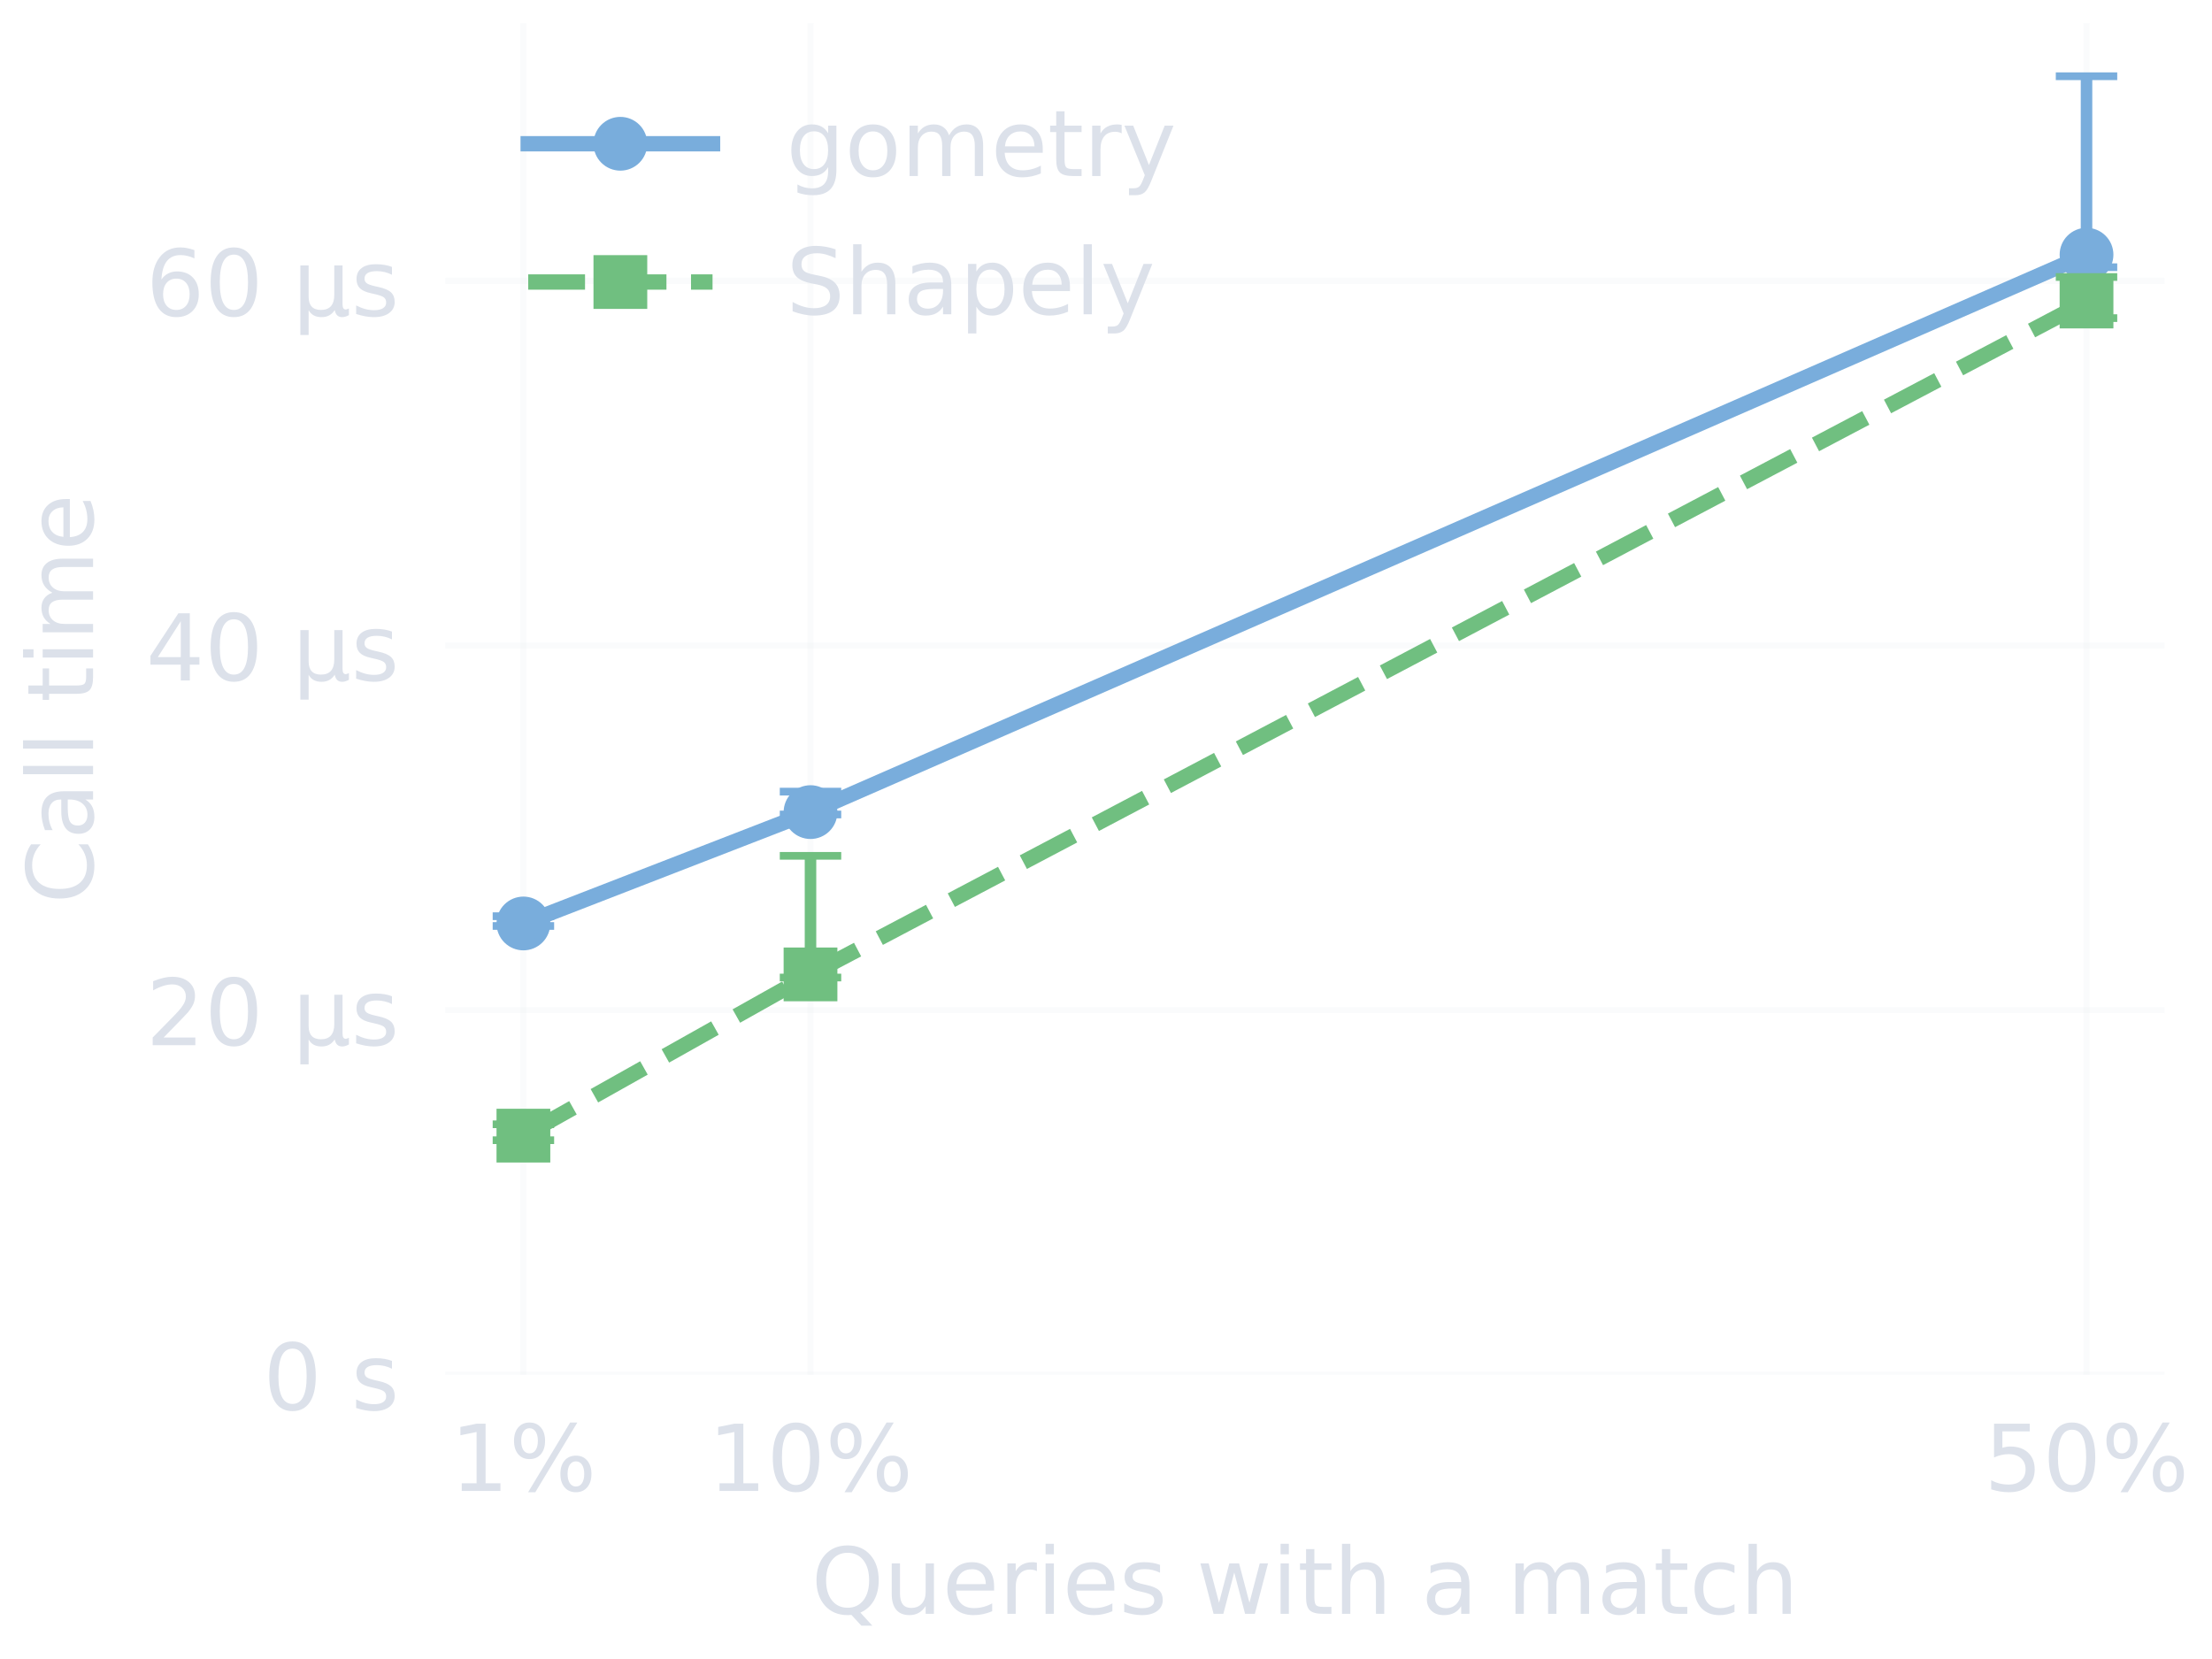
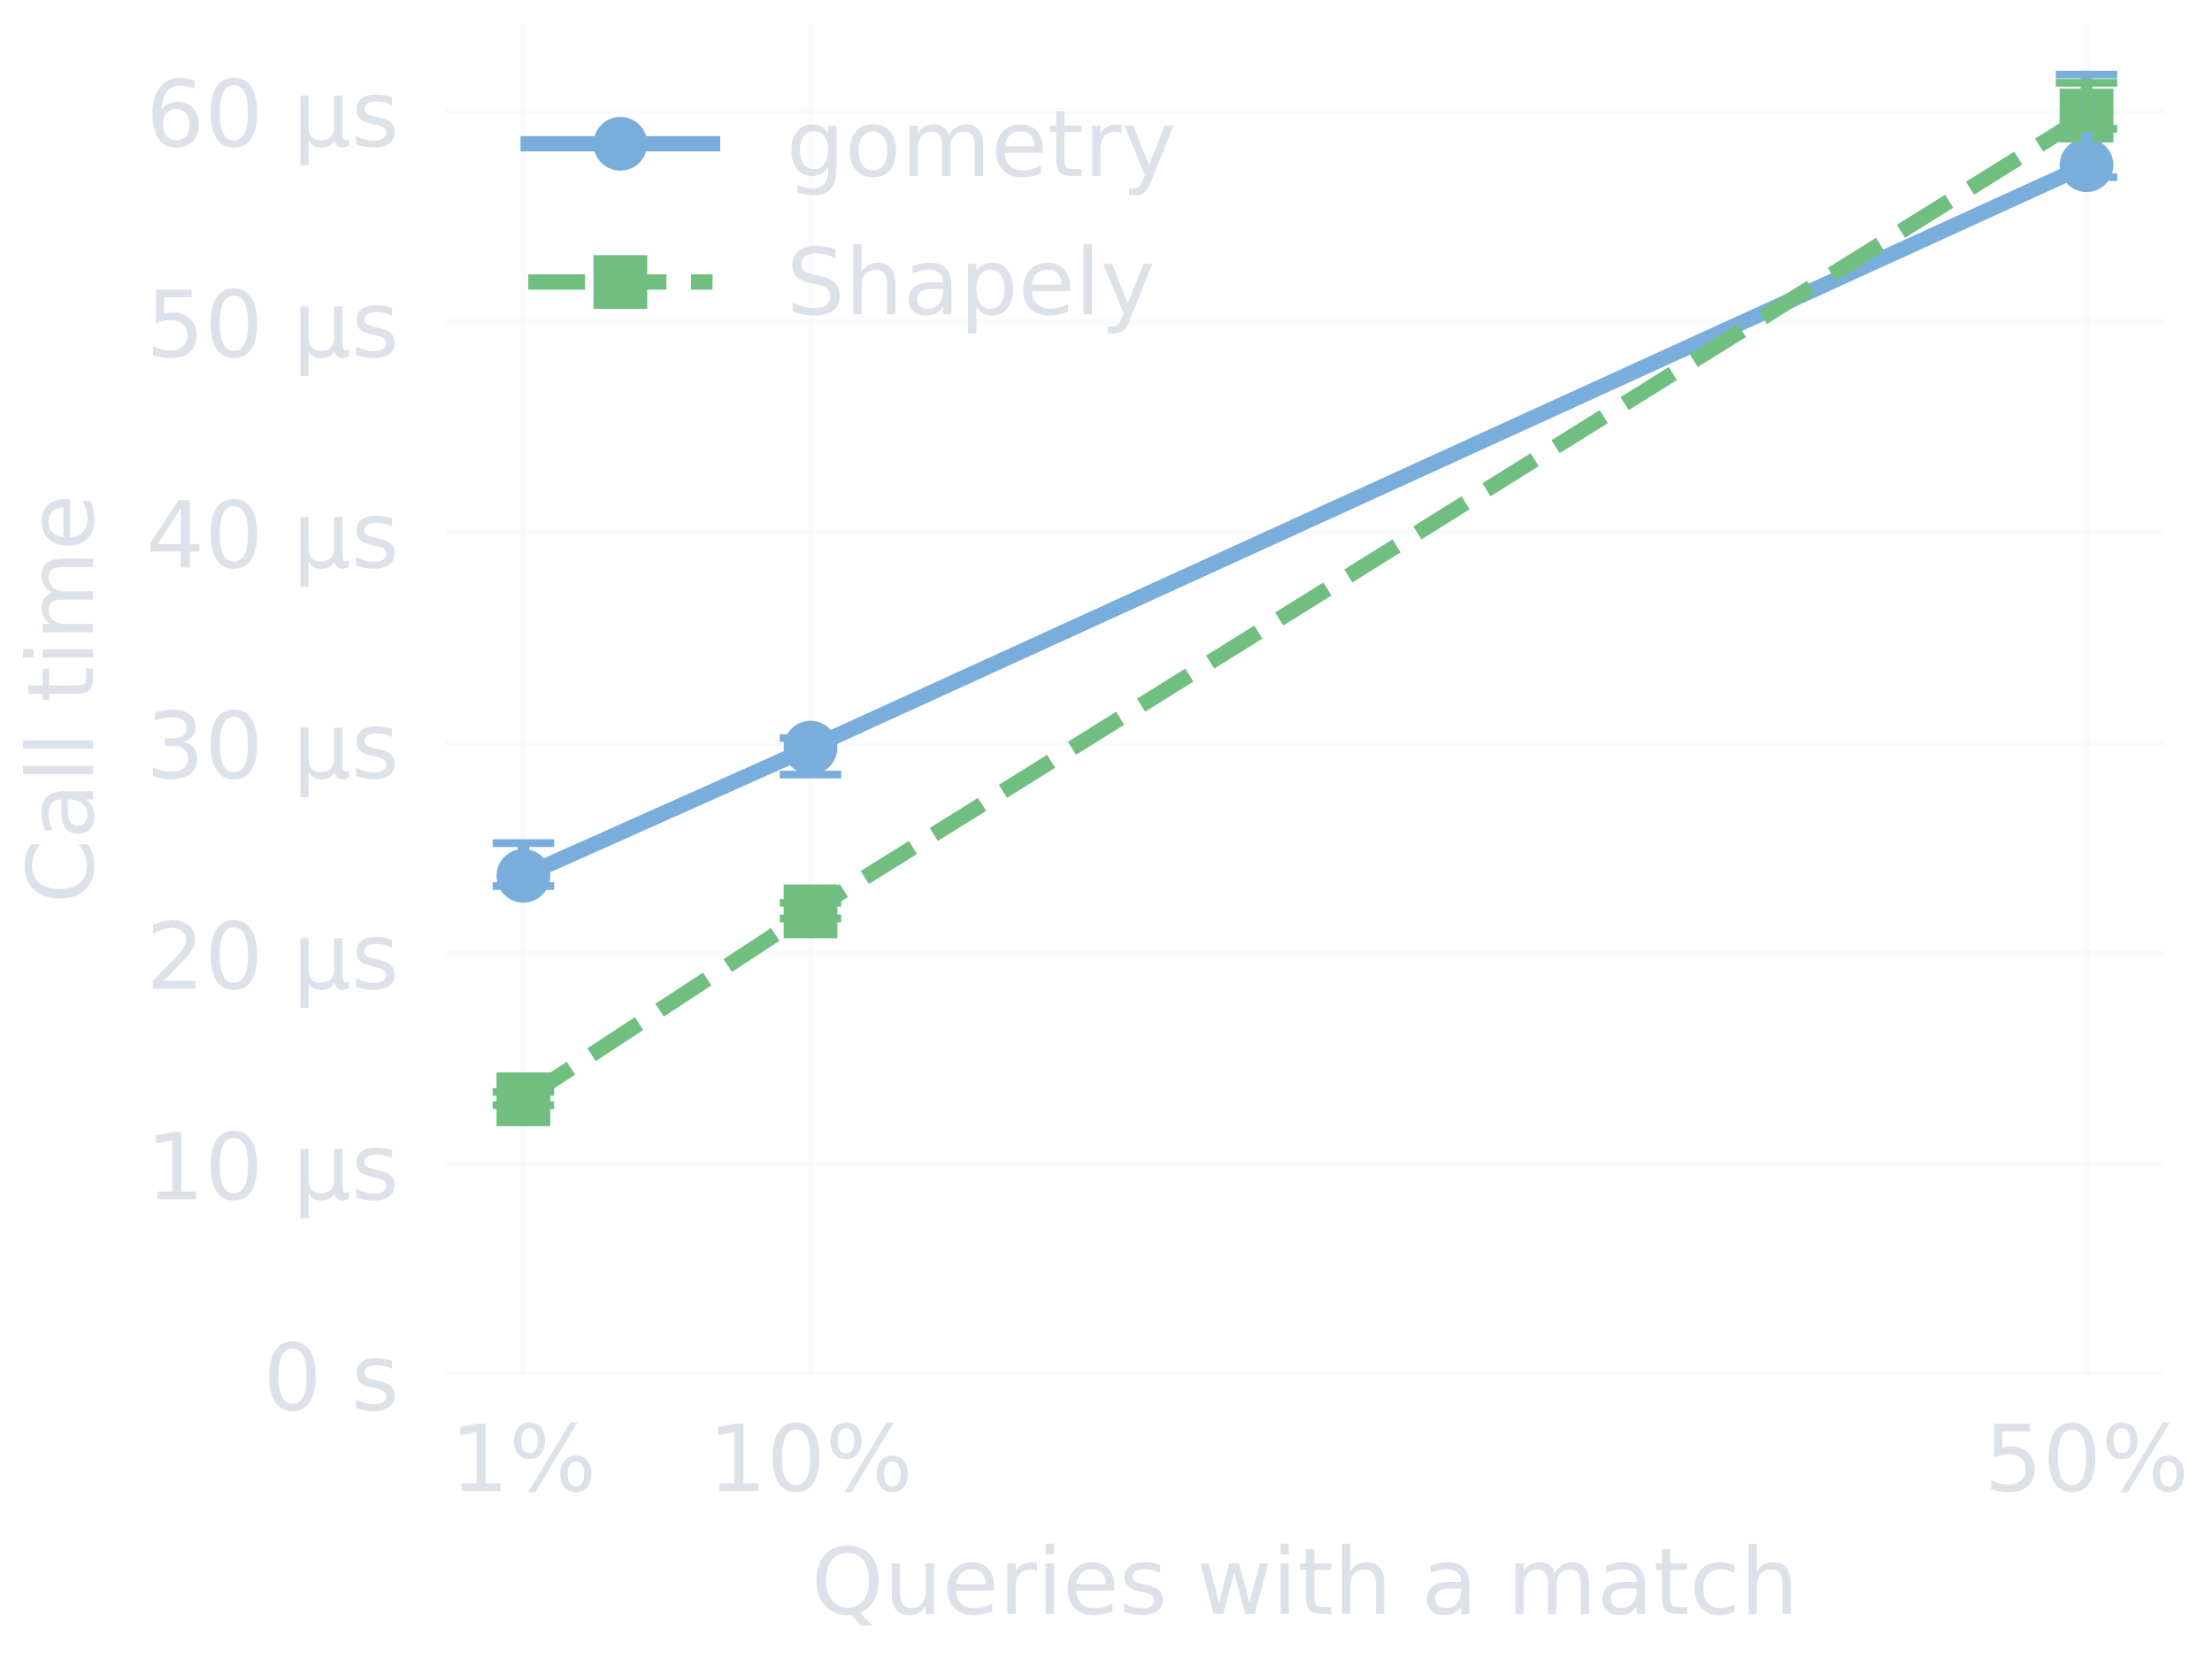
<svg xmlns="http://www.w3.org/2000/svg" xmlns:xlink="http://www.w3.org/1999/xlink" width="288pt" height="216pt" viewBox="0 0 288 216" version="1.1">
  <defs>
    <style type="text/css">*{stroke-linejoin: round; stroke-linecap: butt}</style>
  </defs>
  <g id="figure_1">
    <g id="patch_1">
      <path d="M 0 216 L 288 216 L 288 0 L 0 0 L 0 216 z " style="fill: none" />
    </g>
    <g id="axes_1">
      <g id="patch_2">
        <path d="M 57.971 178.999 L 281.838 178.999 L 281.838 3 L 57.971 3 L 57.971 178.999 z " style="fill: none" />
      </g>
      <g id="matplotlib.axis_1">
        <g id="xtick_1">
          <g id="line2d_1">
            <path d="M 68.147 178.999 L 68.147 3 " clip-path="url(#p723a59aa31)" style="fill: none; stroke: #dce1ea; stroke-opacity: 0.16; stroke-width: 0.8; stroke-linecap: square" />
          </g>
          <g id="line2d_2" />
          <g id="text_1">
            <g style="fill: #dce1ea" transform="translate(58.62852 194.116) scale(0.12 -0.12)">
              <defs>
                <path id="DejaVuSans-14" d="M 794 531 L 1825 531 L 1825 4091 L 703 3866 L 703 4441 L 1819 4666 L 2450 4666 L 2450 531 L 3481 531 L 3481 0 L 794 0 L 794 531 z " transform="scale(0.015625)" />
                <path id="DejaVuSans-8" d="M 4653 2053 Q 4381 2053 4226 1822 Q 4072 1591 4072 1178 Q 4072 772 4226 539 Q 4381 306 4653 306 Q 4919 306 5073 539 Q 5228 772 5228 1178 Q 5228 1588 5073 1820 Q 4919 2053 4653 2053 z M 4653 2450 Q 5147 2450 5437 2106 Q 5728 1763 5728 1178 Q 5728 594 5436 251 Q 5144 -91 4653 -91 Q 4153 -91 3862 251 Q 3572 594 3572 1178 Q 3572 1766 3864 2108 Q 4156 2450 4653 2450 z M 1428 4353 Q 1159 4353 1004 4120 Q 850 3888 850 3481 Q 850 3069 1003 2837 Q 1156 2606 1428 2606 Q 1700 2606 1854 2837 Q 2009 3069 2009 3481 Q 2009 3884 1853 4118 Q 1697 4353 1428 4353 z M 4250 4750 L 4750 4750 L 1831 -91 L 1331 -91 L 4250 4750 z M 1428 4750 Q 1922 4750 2215 4408 Q 2509 4066 2509 3481 Q 2509 2891 2217 2550 Q 1925 2209 1428 2209 Q 931 2209 642 2551 Q 353 2894 353 3481 Q 353 4063 643 4406 Q 934 4750 1428 4750 z " transform="scale(0.015625)" />
              </defs>
              <use xlink:href="#DejaVuSans-14" />
              <use xlink:href="#DejaVuSans-8" transform="translate(63.625 0)" />
            </g>
          </g>
        </g>
        <g id="xtick_2">
          <g id="line2d_3">
            <path d="M 105.527 178.999 L 105.527 3 " clip-path="url(#p723a59aa31)" style="fill: none; stroke: #dce1ea; stroke-opacity: 0.16; stroke-width: 0.8; stroke-linecap: square" />
          </g>
          <g id="line2d_4" />
          <g id="text_2">
            <g style="fill: #dce1ea" transform="translate(92.19142 194.116) scale(0.12 -0.12)">
              <defs>
                <path id="DejaVuSans-13" d="M 2034 4250 Q 1547 4250 1301 3770 Q 1056 3291 1056 2328 Q 1056 1369 1301 889 Q 1547 409 2034 409 Q 2525 409 2770 889 Q 3016 1369 3016 2328 Q 3016 3291 2770 3770 Q 2525 4250 2034 4250 z M 2034 4750 Q 2819 4750 3233 4129 Q 3647 3509 3647 2328 Q 3647 1150 3233 529 Q 2819 -91 2034 -91 Q 1250 -91 836 529 Q 422 1150 422 2328 Q 422 3509 836 4129 Q 1250 4750 2034 4750 z " transform="scale(0.015625)" />
              </defs>
              <use xlink:href="#DejaVuSans-14" />
              <use xlink:href="#DejaVuSans-13" transform="translate(63.625 0)" />
              <use xlink:href="#DejaVuSans-8" transform="translate(127.25 0)" />
            </g>
          </g>
        </g>
        <g id="xtick_3">
          <g id="line2d_5">
            <path d="M 271.663 178.999 L 271.663 3 " clip-path="url(#p723a59aa31)" style="fill: none; stroke: #dce1ea; stroke-opacity: 0.16; stroke-width: 0.8; stroke-linecap: square" />
          </g>
          <g id="line2d_6" />
          <g id="text_3">
            <g style="fill: #dce1ea" transform="translate(258.3266 194.116) scale(0.12 -0.12)">
              <defs>
                <path id="DejaVuSans-18" d="M 691 4666 L 3169 4666 L 3169 4134 L 1269 4134 L 1269 2991 Q 1406 3038 1543 3061 Q 1681 3084 1819 3084 Q 2600 3084 3056 2656 Q 3513 2228 3513 1497 Q 3513 744 3044 326 Q 2575 -91 1722 -91 Q 1428 -91 1123 -41 Q 819 9 494 109 L 494 744 Q 775 591 1075 516 Q 1375 441 1709 441 Q 2250 441 2565 725 Q 2881 1009 2881 1497 Q 2881 1984 2565 2268 Q 2250 2553 1709 2553 Q 1456 2553 1204 2497 Q 953 2441 691 2322 L 691 4666 z " transform="scale(0.015625)" />
              </defs>
              <use xlink:href="#DejaVuSans-18" />
              <use xlink:href="#DejaVuSans-13" transform="translate(63.625 0)" />
              <use xlink:href="#DejaVuSans-8" transform="translate(127.25 0)" />
            </g>
          </g>
        </g>
        <g id="text_4">
          <g style="fill: #dce1ea" transform="translate(105.6354 210.1169) scale(0.12 -0.12)">
            <defs>
              <path id="DejaVuSans-34" d="M 2522 4238 Q 1834 4238 1429 3725 Q 1025 3213 1025 2328 Q 1025 1447 1429 934 Q 1834 422 2522 422 Q 3209 422 3611 934 Q 4013 1447 4013 2328 Q 4013 3213 3611 3725 Q 3209 4238 2522 4238 z M 3406 84 L 4238 -825 L 3475 -825 L 2784 -78 Q 2681 -84 2626 -87 Q 2572 -91 2522 -91 Q 1538 -91 948 567 Q 359 1225 359 2328 Q 359 3434 948 4092 Q 1538 4750 2522 4750 Q 3503 4750 4090 4092 Q 4678 3434 4678 2328 Q 4678 1516 4351 937 Q 4025 359 3406 84 z " transform="scale(0.015625)" />
              <path id="DejaVuSans-58" d="M 544 1381 L 544 3500 L 1119 3500 L 1119 1403 Q 1119 906 1312 657 Q 1506 409 1894 409 Q 2359 409 2629 706 Q 2900 1003 2900 1516 L 2900 3500 L 3475 3500 L 3475 0 L 2900 0 L 2900 538 Q 2691 219 2414 64 Q 2138 -91 1772 -91 Q 1169 -91 856 284 Q 544 659 544 1381 z M 1991 3584 L 1991 3584 z " transform="scale(0.015625)" />
              <path id="DejaVuSans-48" d="M 3597 1894 L 3597 1613 L 953 1613 Q 991 1019 1311 708 Q 1631 397 2203 397 Q 2534 397 2845 478 Q 3156 559 3463 722 L 3463 178 Q 3153 47 2828 -22 Q 2503 -91 2169 -91 Q 1331 -91 842 396 Q 353 884 353 1716 Q 353 2575 817 3079 Q 1281 3584 2069 3584 Q 2775 3584 3186 3129 Q 3597 2675 3597 1894 z M 3022 2063 Q 3016 2534 2758 2815 Q 2500 3097 2075 3097 Q 1594 3097 1305 2825 Q 1016 2553 972 2059 L 3022 2063 z " transform="scale(0.015625)" />
              <path id="DejaVuSans-55" d="M 2631 2963 Q 2534 3019 2420 3045 Q 2306 3072 2169 3072 Q 1681 3072 1420 2755 Q 1159 2438 1159 1844 L 1159 0 L 581 0 L 581 3500 L 1159 3500 L 1159 2956 Q 1341 3275 1631 3429 Q 1922 3584 2338 3584 Q 2397 3584 2469 3576 Q 2541 3569 2628 3553 L 2631 2963 z " transform="scale(0.015625)" />
              <path id="DejaVuSans-4c" d="M 603 3500 L 1178 3500 L 1178 0 L 603 0 L 603 3500 z M 603 4863 L 1178 4863 L 1178 4134 L 603 4134 L 603 4863 z " transform="scale(0.015625)" />
              <path id="DejaVuSans-56" d="M 2834 3397 L 2834 2853 Q 2591 2978 2328 3040 Q 2066 3103 1784 3103 Q 1356 3103 1142 2972 Q 928 2841 928 2578 Q 928 2378 1081 2264 Q 1234 2150 1697 2047 L 1894 2003 Q 2506 1872 2764 1633 Q 3022 1394 3022 966 Q 3022 478 2636 193 Q 2250 -91 1575 -91 Q 1294 -91 989 -36 Q 684 19 347 128 L 347 722 Q 666 556 975 473 Q 1284 391 1588 391 Q 1994 391 2212 530 Q 2431 669 2431 922 Q 2431 1156 2273 1281 Q 2116 1406 1581 1522 L 1381 1569 Q 847 1681 609 1914 Q 372 2147 372 2553 Q 372 3047 722 3315 Q 1072 3584 1716 3584 Q 2034 3584 2315 3537 Q 2597 3491 2834 3397 z " transform="scale(0.015625)" />
              <path id="DejaVuSans-3" transform="scale(0.015625)" />
              <path id="DejaVuSans-5a" d="M 269 3500 L 844 3500 L 1563 769 L 2278 3500 L 2956 3500 L 3675 769 L 4391 3500 L 4966 3500 L 4050 0 L 3372 0 L 2619 2869 L 1863 0 L 1184 0 L 269 3500 z " transform="scale(0.015625)" />
              <path id="DejaVuSans-57" d="M 1172 4494 L 1172 3500 L 2356 3500 L 2356 3053 L 1172 3053 L 1172 1153 Q 1172 725 1289 603 Q 1406 481 1766 481 L 2356 481 L 2356 0 L 1766 0 Q 1100 0 847 248 Q 594 497 594 1153 L 594 3053 L 172 3053 L 172 3500 L 594 3500 L 594 4494 L 1172 4494 z " transform="scale(0.015625)" />
              <path id="DejaVuSans-4b" d="M 3513 2113 L 3513 0 L 2938 0 L 2938 2094 Q 2938 2591 2744 2837 Q 2550 3084 2163 3084 Q 1697 3084 1428 2787 Q 1159 2491 1159 1978 L 1159 0 L 581 0 L 581 4863 L 1159 4863 L 1159 2956 Q 1366 3272 1645 3428 Q 1925 3584 2291 3584 Q 2894 3584 3203 3211 Q 3513 2838 3513 2113 z " transform="scale(0.015625)" />
              <path id="DejaVuSans-44" d="M 2194 1759 Q 1497 1759 1228 1600 Q 959 1441 959 1056 Q 959 750 1161 570 Q 1363 391 1709 391 Q 2188 391 2477 730 Q 2766 1069 2766 1631 L 2766 1759 L 2194 1759 z M 3341 1997 L 3341 0 L 2766 0 L 2766 531 Q 2569 213 2275 61 Q 1981 -91 1556 -91 Q 1019 -91 701 211 Q 384 513 384 1019 Q 384 1609 779 1909 Q 1175 2209 1959 2209 L 2766 2209 L 2766 2266 Q 2766 2663 2505 2880 Q 2244 3097 1772 3097 Q 1472 3097 1187 3025 Q 903 2953 641 2809 L 641 3341 Q 956 3463 1253 3523 Q 1550 3584 1831 3584 Q 2591 3584 2966 3190 Q 3341 2797 3341 1997 z " transform="scale(0.015625)" />
              <path id="DejaVuSans-50" d="M 3328 2828 Q 3544 3216 3844 3400 Q 4144 3584 4550 3584 Q 5097 3584 5394 3201 Q 5691 2819 5691 2113 L 5691 0 L 5113 0 L 5113 2094 Q 5113 2597 4934 2840 Q 4756 3084 4391 3084 Q 3944 3084 3684 2787 Q 3425 2491 3425 1978 L 3425 0 L 2847 0 L 2847 2094 Q 2847 2600 2669 2842 Q 2491 3084 2119 3084 Q 1678 3084 1418 2786 Q 1159 2488 1159 1978 L 1159 0 L 581 0 L 581 3500 L 1159 3500 L 1159 2956 Q 1356 3278 1631 3431 Q 1906 3584 2284 3584 Q 2666 3584 2933 3390 Q 3200 3197 3328 2828 z " transform="scale(0.015625)" />
              <path id="DejaVuSans-46" d="M 3122 3366 L 3122 2828 Q 2878 2963 2633 3030 Q 2388 3097 2138 3097 Q 1578 3097 1268 2742 Q 959 2388 959 1747 Q 959 1106 1268 751 Q 1578 397 2138 397 Q 2388 397 2633 464 Q 2878 531 3122 666 L 3122 134 Q 2881 22 2623 -34 Q 2366 -91 2075 -91 Q 1284 -91 818 406 Q 353 903 353 1747 Q 353 2603 823 3093 Q 1294 3584 2113 3584 Q 2378 3584 2631 3529 Q 2884 3475 3122 3366 z " transform="scale(0.015625)" />
            </defs>
            <use xlink:href="#DejaVuSans-34" />
            <use xlink:href="#DejaVuSans-58" transform="translate(78.71875 0)" />
            <use xlink:href="#DejaVuSans-48" transform="translate(142.0938 0)" />
            <use xlink:href="#DejaVuSans-55" transform="translate(203.625 0)" />
            <use xlink:href="#DejaVuSans-4c" transform="translate(244.7344 0)" />
            <use xlink:href="#DejaVuSans-48" transform="translate(272.5156 0)" />
            <use xlink:href="#DejaVuSans-56" transform="translate(334.0469 0)" />
            <use xlink:href="#DejaVuSans-3" transform="translate(386.1406 0)" />
            <use xlink:href="#DejaVuSans-5a" transform="translate(417.9219 0)" />
            <use xlink:href="#DejaVuSans-4c" transform="translate(499.7031 0)" />
            <use xlink:href="#DejaVuSans-57" transform="translate(527.4844 0)" />
            <use xlink:href="#DejaVuSans-4b" transform="translate(566.6875 0)" />
            <use xlink:href="#DejaVuSans-3" transform="translate(630.0625 0)" />
            <use xlink:href="#DejaVuSans-44" transform="translate(661.8438 0)" />
            <use xlink:href="#DejaVuSans-3" transform="translate(723.125 0)" />
            <use xlink:href="#DejaVuSans-50" transform="translate(754.9062 0)" />
            <use xlink:href="#DejaVuSans-44" transform="translate(852.3125 0)" />
            <use xlink:href="#DejaVuSans-57" transform="translate(913.5938 0)" />
            <use xlink:href="#DejaVuSans-46" transform="translate(952.7969 0)" />
            <use xlink:href="#DejaVuSans-4b" transform="translate(1007.781 0)" />
          </g>
        </g>
      </g>
      <g id="matplotlib.axis_2">
        <g id="ytick_1">
          <g id="line2d_7">
            <path d="M 57.971 178.999 L 281.838 178.999 " clip-path="url(#p723a59aa31)" style="fill: none; stroke: #dce1ea; stroke-opacity: 0.16; stroke-width: 0.8; stroke-linecap: square" />
          </g>
          <g id="line2d_8" />
          <g id="text_5">
            <g style="fill: #dce1ea" transform="translate(34.27118 183.5574) scale(0.12 -0.12)">
              <use xlink:href="#DejaVuSans-13" />
              <use xlink:href="#DejaVuSans-3" transform="translate(63.625 0)" />
              <use xlink:href="#DejaVuSans-56" transform="translate(95.40625 0)" />
            </g>
          </g>
        </g>
        <g id="ytick_2">
          <g id="line2d_9">
-             <path d="M 57.971 131.52 L 281.838 131.52 " clip-path="url(#p723a59aa31)" style="fill: none; stroke: #dce1ea; stroke-opacity: 0.16; stroke-width: 0.8; stroke-linecap: square" />
+             <path d="M 57.971 151.579 L 281.838 151.579 " clip-path="url(#p723a59aa31)" style="fill: none; stroke: #dce1ea; stroke-opacity: 0.16; stroke-width: 0.8; stroke-linecap: square" />
          </g>
          <g id="line2d_10" />
          <g id="text_6">
-             <g style="fill: #dce1ea" transform="translate(19.00118 136.0788) scale(0.12 -0.12)">
-               <defs>
-                 <path id="DejaVuSans-15" d="M 1228 531 L 3431 531 L 3431 0 L 469 0 L 469 531 Q 828 903 1448 1529 Q 2069 2156 2228 2338 Q 2531 2678 2651 2914 Q 2772 3150 2772 3378 Q 2772 3750 2511 3984 Q 2250 4219 1831 4219 Q 1534 4219 1204 4116 Q 875 4013 500 3803 L 500 4441 Q 881 4594 1212 4672 Q 1544 4750 1819 4750 Q 2544 4750 2975 4387 Q 3406 4025 3406 3419 Q 3406 3131 3298 2873 Q 3191 2616 2906 2266 Q 2828 2175 2409 1742 Q 1991 1309 1228 531 z " transform="scale(0.015625)" />
+             <g style="fill: #dce1ea" transform="translate(19.00118 156.1375) scale(0.12 -0.12)">
+               <defs>
                <path id="DejaVuSans-77" d="M 544 -1331 L 544 3500 L 1119 3500 L 1119 1325 Q 1119 872 1334 640 Q 1550 409 1972 409 Q 2434 409 2667 671 Q 2900 934 2900 1459 L 2900 3500 L 3475 3500 L 3475 806 Q 3475 619 3529 530 Q 3584 441 3700 441 Q 3728 441 3778 458 Q 3828 475 3916 513 L 3916 50 Q 3788 -22 3673 -56 Q 3559 -91 3450 -91 Q 3234 -91 3106 31 Q 2978 153 2931 403 Q 2775 156 2548 32 Q 2322 -91 2016 -91 Q 1697 -91 1473 31 Q 1250 153 1119 397 L 1119 -1331 L 544 -1331 z " transform="scale(0.015625)" />
              </defs>
-               <use xlink:href="#DejaVuSans-15" />
+               <use xlink:href="#DejaVuSans-14" />
              <use xlink:href="#DejaVuSans-13" transform="translate(63.625 0)" />
              <use xlink:href="#DejaVuSans-3" transform="translate(127.25 0)" />
              <use xlink:href="#DejaVuSans-77" transform="translate(159.0312 0)" />
              <use xlink:href="#DejaVuSans-56" transform="translate(222.6562 0)" />
            </g>
          </g>
        </g>
        <g id="ytick_3">
          <g id="line2d_11">
-             <path d="M 57.971 84.042 L 281.838 84.042 " clip-path="url(#p723a59aa31)" style="fill: none; stroke: #dce1ea; stroke-opacity: 0.16; stroke-width: 0.8; stroke-linecap: square" />
+             <path d="M 57.971 124.159 L 281.838 124.159 " clip-path="url(#p723a59aa31)" style="fill: none; stroke: #dce1ea; stroke-opacity: 0.16; stroke-width: 0.8; stroke-linecap: square" />
          </g>
          <g id="line2d_12" />
          <g id="text_7">
-             <g style="fill: #dce1ea" transform="translate(19.00118 88.60015) scale(0.12 -0.12)">
-               <defs>
-                 <path id="DejaVuSans-17" d="M 2419 4116 L 825 1625 L 2419 1625 L 2419 4116 z M 2253 4666 L 3047 4666 L 3047 1625 L 3713 1625 L 3713 1100 L 3047 1100 L 3047 0 L 2419 0 L 2419 1100 L 313 1100 L 313 1709 L 2253 4666 z " transform="scale(0.015625)" />
-               </defs>
-               <use xlink:href="#DejaVuSans-17" />
+             <g style="fill: #dce1ea" transform="translate(19.00118 128.7176) scale(0.12 -0.12)">
+               <defs>
+                 <path id="DejaVuSans-15" d="M 1228 531 L 3431 531 L 3431 0 L 469 0 L 469 531 Q 828 903 1448 1529 Q 2069 2156 2228 2338 Q 2531 2678 2651 2914 Q 2772 3150 2772 3378 Q 2772 3750 2511 3984 Q 2250 4219 1831 4219 Q 1534 4219 1204 4116 Q 875 4013 500 3803 L 500 4441 Q 881 4594 1212 4672 Q 1544 4750 1819 4750 Q 2544 4750 2975 4387 Q 3406 4025 3406 3419 Q 3406 3131 3298 2873 Q 3191 2616 2906 2266 Q 2828 2175 2409 1742 Q 1991 1309 1228 531 z " transform="scale(0.015625)" />
+               </defs>
+               <use xlink:href="#DejaVuSans-15" />
              <use xlink:href="#DejaVuSans-13" transform="translate(63.625 0)" />
              <use xlink:href="#DejaVuSans-3" transform="translate(127.25 0)" />
              <use xlink:href="#DejaVuSans-77" transform="translate(159.0312 0)" />
              <use xlink:href="#DejaVuSans-56" transform="translate(222.6562 0)" />
            </g>
          </g>
        </g>
        <g id="ytick_4">
          <g id="line2d_13">
-             <path d="M 57.971 36.563 L 281.838 36.563 " clip-path="url(#p723a59aa31)" style="fill: none; stroke: #dce1ea; stroke-opacity: 0.16; stroke-width: 0.8; stroke-linecap: square" />
+             <path d="M 57.971 96.739 L 281.838 96.739 " clip-path="url(#p723a59aa31)" style="fill: none; stroke: #dce1ea; stroke-opacity: 0.16; stroke-width: 0.8; stroke-linecap: square" />
          </g>
          <g id="line2d_14" />
          <g id="text_8">
-             <g style="fill: #dce1ea" transform="translate(19.00118 41.12151) scale(0.12 -0.12)">
+             <g style="fill: #dce1ea" transform="translate(19.00118 101.2976) scale(0.12 -0.12)">
+               <defs>
+                 <path id="DejaVuSans-16" d="M 2597 2516 Q 3050 2419 3304 2112 Q 3559 1806 3559 1356 Q 3559 666 3084 287 Q 2609 -91 1734 -91 Q 1441 -91 1130 -33 Q 819 25 488 141 L 488 750 Q 750 597 1062 519 Q 1375 441 1716 441 Q 2309 441 2620 675 Q 2931 909 2931 1356 Q 2931 1769 2642 2001 Q 2353 2234 1838 2234 L 1294 2234 L 1294 2753 L 1863 2753 Q 2328 2753 2575 2939 Q 2822 3125 2822 3475 Q 2822 3834 2567 4026 Q 2313 4219 1838 4219 Q 1578 4219 1281 4162 Q 984 4106 628 3988 L 628 4550 Q 988 4650 1302 4700 Q 1616 4750 1894 4750 Q 2613 4750 3031 4423 Q 3450 4097 3450 3541 Q 3450 3153 3228 2886 Q 3006 2619 2597 2516 z " transform="scale(0.015625)" />
+               </defs>
+               <use xlink:href="#DejaVuSans-16" />
+               <use xlink:href="#DejaVuSans-13" transform="translate(63.625 0)" />
+               <use xlink:href="#DejaVuSans-3" transform="translate(127.25 0)" />
+               <use xlink:href="#DejaVuSans-77" transform="translate(159.0312 0)" />
+               <use xlink:href="#DejaVuSans-56" transform="translate(222.6562 0)" />
+             </g>
+           </g>
+         </g>
+         <g id="ytick_5">
+           <g id="line2d_15">
+             <path d="M 57.971 69.319 L 281.838 69.319 " clip-path="url(#p723a59aa31)" style="fill: none; stroke: #dce1ea; stroke-opacity: 0.16; stroke-width: 0.8; stroke-linecap: square" />
+           </g>
+           <g id="line2d_16" />
+           <g id="text_9">
+             <g style="fill: #dce1ea" transform="translate(19.00118 73.8777) scale(0.12 -0.12)">
+               <defs>
+                 <path id="DejaVuSans-17" d="M 2419 4116 L 825 1625 L 2419 1625 L 2419 4116 z M 2253 4666 L 3047 4666 L 3047 1625 L 3713 1625 L 3713 1100 L 3047 1100 L 3047 0 L 2419 0 L 2419 1100 L 313 1100 L 313 1709 L 2253 4666 z " transform="scale(0.015625)" />
+               </defs>
+               <use xlink:href="#DejaVuSans-17" />
+               <use xlink:href="#DejaVuSans-13" transform="translate(63.625 0)" />
+               <use xlink:href="#DejaVuSans-3" transform="translate(127.25 0)" />
+               <use xlink:href="#DejaVuSans-77" transform="translate(159.0312 0)" />
+               <use xlink:href="#DejaVuSans-56" transform="translate(222.6562 0)" />
+             </g>
+           </g>
+         </g>
+         <g id="ytick_6">
+           <g id="line2d_17">
+             <path d="M 57.971 41.899 L 281.838 41.899 " clip-path="url(#p723a59aa31)" style="fill: none; stroke: #dce1ea; stroke-opacity: 0.16; stroke-width: 0.8; stroke-linecap: square" />
+           </g>
+           <g id="line2d_18" />
+           <g id="text_10">
+             <g style="fill: #dce1ea" transform="translate(19.00118 46.45777) scale(0.12 -0.12)">
+               <use xlink:href="#DejaVuSans-18" />
+               <use xlink:href="#DejaVuSans-13" transform="translate(63.625 0)" />
+               <use xlink:href="#DejaVuSans-3" transform="translate(127.25 0)" />
+               <use xlink:href="#DejaVuSans-77" transform="translate(159.0312 0)" />
+               <use xlink:href="#DejaVuSans-56" transform="translate(222.6562 0)" />
+             </g>
+           </g>
+         </g>
+         <g id="ytick_7">
+           <g id="line2d_19">
+             <path d="M 57.971 14.479 L 281.838 14.479 " clip-path="url(#p723a59aa31)" style="fill: none; stroke: #dce1ea; stroke-opacity: 0.16; stroke-width: 0.8; stroke-linecap: square" />
+           </g>
+           <g id="line2d_20" />
+           <g id="text_11">
+             <g style="fill: #dce1ea" transform="translate(19.00118 19.03784) scale(0.12 -0.12)">
              <defs>
                <path id="DejaVuSans-19" d="M 2113 2584 Q 1688 2584 1439 2293 Q 1191 2003 1191 1497 Q 1191 994 1439 701 Q 1688 409 2113 409 Q 2538 409 2786 701 Q 3034 994 3034 1497 Q 3034 2003 2786 2293 Q 2538 2584 2113 2584 z M 3366 4563 L 3366 3988 Q 3128 4100 2886 4159 Q 2644 4219 2406 4219 Q 1781 4219 1451 3797 Q 1122 3375 1075 2522 Q 1259 2794 1537 2939 Q 1816 3084 2150 3084 Q 2853 3084 3261 2657 Q 3669 2231 3669 1497 Q 3669 778 3244 343 Q 2819 -91 2113 -91 Q 1303 -91 875 529 Q 447 1150 447 2328 Q 447 3434 972 4092 Q 1497 4750 2381 4750 Q 2619 4750 2861 4703 Q 3103 4656 3366 4563 z " transform="scale(0.015625)" />
              </defs>
              <use xlink:href="#DejaVuSans-19" />
              <use xlink:href="#DejaVuSans-13" transform="translate(63.625 0)" />
              <use xlink:href="#DejaVuSans-3" transform="translate(127.25 0)" />
              <use xlink:href="#DejaVuSans-77" transform="translate(159.0312 0)" />
              <use xlink:href="#DejaVuSans-56" transform="translate(222.6562 0)" />
            </g>
          </g>
        </g>
-         <g id="text_9">
+         <g id="text_12">
          <g style="fill: #dce1ea" transform="translate(12.11837 117.662) rotate(-90) scale(0.12 -0.12)">
            <defs>
              <path id="DejaVuSans-26" d="M 4122 4306 L 4122 3641 Q 3803 3938 3442 4084 Q 3081 4231 2675 4231 Q 1875 4231 1450 3742 Q 1025 3253 1025 2328 Q 1025 1406 1450 917 Q 1875 428 2675 428 Q 3081 428 3442 575 Q 3803 722 4122 1019 L 4122 359 Q 3791 134 3420 21 Q 3050 -91 2638 -91 Q 1578 -91 968 557 Q 359 1206 359 2328 Q 359 3453 968 4101 Q 1578 4750 2638 4750 Q 3056 4750 3426 4639 Q 3797 4528 4122 4306 z " transform="scale(0.015625)" />
              <path id="DejaVuSans-4f" d="M 603 4863 L 1178 4863 L 1178 0 L 603 0 L 603 4863 z " transform="scale(0.015625)" />
            </defs>
            <use xlink:href="#DejaVuSans-26" />
            <use xlink:href="#DejaVuSans-44" transform="translate(69.82812 0)" />
            <use xlink:href="#DejaVuSans-4f" transform="translate(131.1094 0)" />
            <use xlink:href="#DejaVuSans-4f" transform="translate(158.8906 0)" />
            <use xlink:href="#DejaVuSans-3" transform="translate(186.6719 0)" />
            <use xlink:href="#DejaVuSans-57" transform="translate(218.4531 0)" />
            <use xlink:href="#DejaVuSans-4c" transform="translate(257.6562 0)" />
            <use xlink:href="#DejaVuSans-50" transform="translate(285.4375 0)" />
            <use xlink:href="#DejaVuSans-48" transform="translate(382.8438 0)" />
          </g>
        </g>
      </g>
-       <g id="line2d_15">
-         <path d="M 68.147 120.235 L 105.527 105.736 L 271.663 33.161 " clip-path="url(#p723a59aa31)" style="fill: none; stroke: #79addc; stroke-width: 2; stroke-linecap: square" />
+       <g id="line2d_21">
+         <path d="M 68.147 114.029 L 105.527 97.345 L 271.663 21.509 " clip-path="url(#p723a59aa31)" style="fill: none; stroke: #79addc; stroke-width: 2; stroke-linecap: square" />
        <defs>
          <path id="mc495885b15" d="M 0 3 C 0.796 3 1.559 2.684 2.121 2.121 C 2.684 1.559 3 0.796 3 0 C 3 -0.796 2.684 -1.559 2.121 -2.121 C 1.559 -2.684 0.796 -3 0 -3 C -0.796 -3 -1.559 -2.684 -2.121 -2.121 C -2.684 -1.559 -3 -0.796 -3 0 C -3 0.796 -2.684 1.559 -2.121 2.121 C -1.559 2.684 -0.796 3 0 3 z " style="stroke: #79addc" />
        </defs>
        <g clip-path="url(#p723a59aa31)">
-           <use xlink:href="#mc495885b15" x="68.147" y="120.235" style="fill: #79addc; stroke: #79addc" />
-           <use xlink:href="#mc495885b15" x="105.527" y="105.736" style="fill: #79addc; stroke: #79addc" />
-           <use xlink:href="#mc495885b15" x="271.663" y="33.161" style="fill: #79addc; stroke: #79addc" />
-         </g>
-       </g>
-       <g id="line2d_16">
-         <path d="M 68.147 147.859 L 105.527 126.865 L 271.663 39.258 " clip-path="url(#p723a59aa31)" style="fill: none; stroke-dasharray: 7.4,3.2; stroke-dashoffset: 0; stroke: #70bf80; stroke-width: 2" />
+           <use xlink:href="#mc495885b15" x="68.147" y="114.029" style="fill: #79addc; stroke: #79addc" />
+           <use xlink:href="#mc495885b15" x="105.527" y="97.345" style="fill: #79addc; stroke: #79addc" />
+           <use xlink:href="#mc495885b15" x="271.663" y="21.509" style="fill: #79addc; stroke: #79addc" />
+         </g>
+       </g>
+       <g id="line2d_22">
+         <path d="M 68.147 143.133 L 105.527 118.656 L 271.663 15.045 " clip-path="url(#p723a59aa31)" style="fill: none; stroke-dasharray: 7.4,3.2; stroke-dashoffset: 0; stroke: #70bf80; stroke-width: 2" />
        <defs>
          <path id="m3add8ec235" d="M -3 3 L 3 3 L 3 -3 L -3 -3 z " style="stroke: #70bf80; stroke-linejoin: miter" />
        </defs>
        <g clip-path="url(#p723a59aa31)">
-           <use xlink:href="#m3add8ec235" x="68.147" y="147.859" style="fill: #70bf80; stroke: #70bf80; stroke-linejoin: miter" />
-           <use xlink:href="#m3add8ec235" x="105.527" y="126.865" style="fill: #70bf80; stroke: #70bf80; stroke-linejoin: miter" />
-           <use xlink:href="#m3add8ec235" x="271.663" y="39.258" style="fill: #70bf80; stroke: #70bf80; stroke-linejoin: miter" />
+           <use xlink:href="#m3add8ec235" x="68.147" y="143.133" style="fill: #70bf80; stroke: #70bf80; stroke-linejoin: miter" />
+           <use xlink:href="#m3add8ec235" x="105.527" y="118.656" style="fill: #70bf80; stroke: #70bf80; stroke-linejoin: miter" />
+           <use xlink:href="#m3add8ec235" x="271.663" y="15.045" style="fill: #70bf80; stroke: #70bf80; stroke-linejoin: miter" />
        </g>
      </g>
      <g id="LineCollection_1">
-         <path d="M 68.147 120.561 L 68.147 119.29 " clip-path="url(#p723a59aa31)" style="fill: none; stroke: #79addc; stroke-width: 1.5" />
-       </g>
-       <g id="line2d_17">
+         <path d="M 68.147 115.364 L 68.147 109.775 " clip-path="url(#p723a59aa31)" style="fill: none; stroke: #79addc; stroke-width: 1.5" />
+       </g>
+       <g id="line2d_23">
        <defs>
          <path id="m60857985ae" d="M 4 0 L -4 -0 " style="stroke: #79addc" />
        </defs>
        <g clip-path="url(#p723a59aa31)">
-           <use xlink:href="#m60857985ae" x="68.147" y="120.561" style="fill: #79addc; stroke: #79addc" />
-         </g>
-       </g>
-       <g id="line2d_18">
-         <g clip-path="url(#p723a59aa31)">
-           <use xlink:href="#m60857985ae" x="68.147" y="119.29" style="fill: #79addc; stroke: #79addc" />
+           <use xlink:href="#m60857985ae" x="68.147" y="115.364" style="fill: #79addc; stroke: #79addc" />
+         </g>
+       </g>
+       <g id="line2d_24">
+         <g clip-path="url(#p723a59aa31)">
+           <use xlink:href="#m60857985ae" x="68.147" y="109.775" style="fill: #79addc; stroke: #79addc" />
        </g>
      </g>
      <g id="LineCollection_2">
-         <path d="M 105.527 106.044 L 105.527 103.069 " clip-path="url(#p723a59aa31)" style="fill: none; stroke: #79addc; stroke-width: 1.5" />
-       </g>
-       <g id="line2d_19">
-         <g clip-path="url(#p723a59aa31)">
-           <use xlink:href="#m60857985ae" x="105.527" y="106.044" style="fill: #79addc; stroke: #79addc" />
-         </g>
-       </g>
-       <g id="line2d_20">
-         <g clip-path="url(#p723a59aa31)">
-           <use xlink:href="#m60857985ae" x="105.527" y="103.069" style="fill: #79addc; stroke: #79addc" />
+         <path d="M 105.527 100.846 L 105.527 96.094 " clip-path="url(#p723a59aa31)" style="fill: none; stroke: #79addc; stroke-width: 1.5" />
+       </g>
+       <g id="line2d_25">
+         <g clip-path="url(#p723a59aa31)">
+           <use xlink:href="#m60857985ae" x="105.527" y="100.846" style="fill: #79addc; stroke: #79addc" />
+         </g>
+       </g>
+       <g id="line2d_26">
+         <g clip-path="url(#p723a59aa31)">
+           <use xlink:href="#m60857985ae" x="105.527" y="96.094" style="fill: #79addc; stroke: #79addc" />
        </g>
      </g>
      <g id="LineCollection_3">
-         <path d="M 271.663 34.789 L 271.663 9.927 " clip-path="url(#p723a59aa31)" style="fill: none; stroke: #79addc; stroke-width: 1.5" />
-       </g>
-       <g id="line2d_21">
-         <g clip-path="url(#p723a59aa31)">
-           <use xlink:href="#m60857985ae" x="271.663" y="34.789" style="fill: #79addc; stroke: #79addc" />
-         </g>
-       </g>
-       <g id="line2d_22">
-         <g clip-path="url(#p723a59aa31)">
-           <use xlink:href="#m60857985ae" x="271.663" y="9.927" style="fill: #79addc; stroke: #79addc" />
+         <path d="M 271.663 23.072 L 271.663 9.71 " clip-path="url(#p723a59aa31)" style="fill: none; stroke: #79addc; stroke-width: 1.5" />
+       </g>
+       <g id="line2d_27">
+         <g clip-path="url(#p723a59aa31)">
+           <use xlink:href="#m60857985ae" x="271.663" y="23.072" style="fill: #79addc; stroke: #79addc" />
+         </g>
+       </g>
+       <g id="line2d_28">
+         <g clip-path="url(#p723a59aa31)">
+           <use xlink:href="#m60857985ae" x="271.663" y="9.71" style="fill: #79addc; stroke: #79addc" />
        </g>
      </g>
      <g id="LineCollection_4">
-         <path d="M 68.147 148.452 L 68.147 146.382 " clip-path="url(#p723a59aa31)" style="fill: none; stroke: #70bf80; stroke-width: 1.5" />
-       </g>
-       <g id="line2d_23">
+         <path d="M 68.147 143.899 L 68.147 142.172 " clip-path="url(#p723a59aa31)" style="fill: none; stroke: #70bf80; stroke-width: 1.5" />
+       </g>
+       <g id="line2d_29">
        <defs>
          <path id="m3a4c5e80bb" d="M 4 0 L -4 -0 " style="stroke: #70bf80" />
        </defs>
        <g clip-path="url(#p723a59aa31)">
-           <use xlink:href="#m3a4c5e80bb" x="68.147" y="148.452" style="fill: #70bf80; stroke: #70bf80" />
-         </g>
-       </g>
-       <g id="line2d_24">
-         <g clip-path="url(#p723a59aa31)">
-           <use xlink:href="#m3a4c5e80bb" x="68.147" y="146.382" style="fill: #70bf80; stroke: #70bf80" />
+           <use xlink:href="#m3a4c5e80bb" x="68.147" y="143.899" style="fill: #70bf80; stroke: #70bf80" />
+         </g>
+       </g>
+       <g id="line2d_30">
+         <g clip-path="url(#p723a59aa31)">
+           <use xlink:href="#m3a4c5e80bb" x="68.147" y="142.172" style="fill: #70bf80; stroke: #70bf80" />
        </g>
      </g>
      <g id="LineCollection_5">
-         <path d="M 105.527 127.274 L 105.527 111.43 " clip-path="url(#p723a59aa31)" style="fill: none; stroke: #70bf80; stroke-width: 1.5" />
-       </g>
-       <g id="line2d_25">
-         <g clip-path="url(#p723a59aa31)">
-           <use xlink:href="#m3a4c5e80bb" x="105.527" y="127.274" style="fill: #70bf80; stroke: #70bf80" />
-         </g>
-       </g>
-       <g id="line2d_26">
-         <g clip-path="url(#p723a59aa31)">
-           <use xlink:href="#m3a4c5e80bb" x="105.527" y="111.43" style="fill: #70bf80; stroke: #70bf80" />
+         <path d="M 105.527 119.579 L 105.527 117.537 " clip-path="url(#p723a59aa31)" style="fill: none; stroke: #70bf80; stroke-width: 1.5" />
+       </g>
+       <g id="line2d_31">
+         <g clip-path="url(#p723a59aa31)">
+           <use xlink:href="#m3a4c5e80bb" x="105.527" y="119.579" style="fill: #70bf80; stroke: #70bf80" />
+         </g>
+       </g>
+       <g id="line2d_32">
+         <g clip-path="url(#p723a59aa31)">
+           <use xlink:href="#m3a4c5e80bb" x="105.527" y="117.537" style="fill: #70bf80; stroke: #70bf80" />
        </g>
      </g>
      <g id="LineCollection_6">
-         <path d="M 271.663 41.419 L 271.663 36.068 " clip-path="url(#p723a59aa31)" style="fill: none; stroke: #70bf80; stroke-width: 1.5" />
-       </g>
-       <g id="line2d_27">
-         <g clip-path="url(#p723a59aa31)">
-           <use xlink:href="#m3a4c5e80bb" x="271.663" y="41.419" style="fill: #70bf80; stroke: #70bf80" />
-         </g>
-       </g>
-       <g id="line2d_28">
-         <g clip-path="url(#p723a59aa31)">
-           <use xlink:href="#m3a4c5e80bb" x="271.663" y="36.068" style="fill: #70bf80; stroke: #70bf80" />
+         <path d="M 271.663 16.771 L 271.663 10.782 " clip-path="url(#p723a59aa31)" style="fill: none; stroke: #70bf80; stroke-width: 1.5" />
+       </g>
+       <g id="line2d_33">
+         <g clip-path="url(#p723a59aa31)">
+           <use xlink:href="#m3a4c5e80bb" x="271.663" y="16.771" style="fill: #70bf80; stroke: #70bf80" />
+         </g>
+       </g>
+       <g id="line2d_34">
+         <g clip-path="url(#p723a59aa31)">
+           <use xlink:href="#m3a4c5e80bb" x="271.663" y="10.782" style="fill: #70bf80; stroke: #70bf80" />
        </g>
      </g>
      <g id="legend_1">
-         <g id="line2d_29">
+         <g id="line2d_35">
          <path d="M 68.771 18.718 L 80.771 18.718 L 92.771 18.718 " style="fill: none; stroke: #79addc; stroke-width: 2; stroke-linecap: square" />
          <g>
            <use xlink:href="#mc495885b15" x="80.771" y="18.718" style="fill: #79addc; stroke: #79addc" />
          </g>
        </g>
-         <g id="text_10">
+         <g id="text_13">
          <g style="fill: #dce1ea" transform="translate(102.3712 22.91837) scale(0.12 -0.12)">
            <defs>
              <path id="DejaVuSans-4a" d="M 2906 1791 Q 2906 2416 2648 2759 Q 2391 3103 1925 3103 Q 1463 3103 1205 2759 Q 947 2416 947 1791 Q 947 1169 1205 825 Q 1463 481 1925 481 Q 2391 481 2648 825 Q 2906 1169 2906 1791 z M 3481 434 Q 3481 -459 3084 -895 Q 2688 -1331 1869 -1331 Q 1566 -1331 1297 -1286 Q 1028 -1241 775 -1147 L 775 -588 Q 1028 -725 1275 -790 Q 1522 -856 1778 -856 Q 2344 -856 2625 -561 Q 2906 -266 2906 331 L 2906 616 Q 2728 306 2450 153 Q 2172 0 1784 0 Q 1141 0 747 490 Q 353 981 353 1791 Q 353 2603 747 3093 Q 1141 3584 1784 3584 Q 2172 3584 2450 3431 Q 2728 3278 2906 2969 L 2906 3500 L 3481 3500 L 3481 434 z " transform="scale(0.015625)" />
              <path id="DejaVuSans-52" d="M 1959 3097 Q 1497 3097 1228 2736 Q 959 2375 959 1747 Q 959 1119 1226 758 Q 1494 397 1959 397 Q 2419 397 2687 759 Q 2956 1122 2956 1747 Q 2956 2369 2687 2733 Q 2419 3097 1959 3097 z M 1959 3584 Q 2709 3584 3137 3096 Q 3566 2609 3566 1747 Q 3566 888 3137 398 Q 2709 -91 1959 -91 Q 1206 -91 779 398 Q 353 888 353 1747 Q 353 2609 779 3096 Q 1206 3584 1959 3584 z " transform="scale(0.015625)" />
              <path id="DejaVuSans-5c" d="M 2059 -325 Q 1816 -950 1584 -1140 Q 1353 -1331 966 -1331 L 506 -1331 L 506 -850 L 844 -850 Q 1081 -850 1212 -737 Q 1344 -625 1503 -206 L 1606 56 L 191 3500 L 800 3500 L 1894 763 L 2988 3500 L 3597 3500 L 2059 -325 z " transform="scale(0.015625)" />
            </defs>
            <use xlink:href="#DejaVuSans-4a" />
            <use xlink:href="#DejaVuSans-52" transform="translate(63.48438 0)" />
            <use xlink:href="#DejaVuSans-50" transform="translate(124.6719 0)" />
            <use xlink:href="#DejaVuSans-48" transform="translate(222.0781 0)" />
            <use xlink:href="#DejaVuSans-57" transform="translate(283.6094 0)" />
            <use xlink:href="#DejaVuSans-55" transform="translate(322.8125 0)" />
            <use xlink:href="#DejaVuSans-5c" transform="translate(363.9219 0)" />
          </g>
        </g>
-         <g id="line2d_30">
+         <g id="line2d_36">
          <path d="M 68.771 36.719 L 80.771 36.719 L 92.771 36.719 " style="fill: none; stroke-dasharray: 7.4,3.2; stroke-dashoffset: 0; stroke: #70bf80; stroke-width: 2" />
          <g>
            <use xlink:href="#m3add8ec235" x="80.771" y="36.719" style="fill: #70bf80; stroke: #70bf80; stroke-linejoin: miter" />
          </g>
        </g>
-         <g id="text_11">
+         <g id="text_14">
          <g style="fill: #dce1ea" transform="translate(102.3712 40.9193) scale(0.12 -0.12)">
            <defs>
              <path id="DejaVuSans-36" d="M 3425 4513 L 3425 3897 Q 3066 4069 2747 4153 Q 2428 4238 2131 4238 Q 1616 4238 1336 4038 Q 1056 3838 1056 3469 Q 1056 3159 1242 3001 Q 1428 2844 1947 2747 L 2328 2669 Q 3034 2534 3370 2195 Q 3706 1856 3706 1288 Q 3706 609 3251 259 Q 2797 -91 1919 -91 Q 1588 -91 1214 -16 Q 841 59 441 206 L 441 856 Q 825 641 1194 531 Q 1563 422 1919 422 Q 2459 422 2753 634 Q 3047 847 3047 1241 Q 3047 1584 2836 1778 Q 2625 1972 2144 2069 L 1759 2144 Q 1053 2284 737 2584 Q 422 2884 422 3419 Q 422 4038 858 4394 Q 1294 4750 2059 4750 Q 2388 4750 2728 4690 Q 3069 4631 3425 4513 z " transform="scale(0.015625)" />
              <path id="DejaVuSans-53" d="M 1159 525 L 1159 -1331 L 581 -1331 L 581 3500 L 1159 3500 L 1159 2969 Q 1341 3281 1617 3432 Q 1894 3584 2278 3584 Q 2916 3584 3314 3078 Q 3713 2572 3713 1747 Q 3713 922 3314 415 Q 2916 -91 2278 -91 Q 1894 -91 1617 61 Q 1341 213 1159 525 z M 3116 1747 Q 3116 2381 2855 2742 Q 2594 3103 2138 3103 Q 1681 3103 1420 2742 Q 1159 2381 1159 1747 Q 1159 1113 1420 752 Q 1681 391 2138 391 Q 2594 391 2855 752 Q 3116 1113 3116 1747 z " transform="scale(0.015625)" />
            </defs>
            <use xlink:href="#DejaVuSans-36" />
            <use xlink:href="#DejaVuSans-4b" transform="translate(63.48438 0)" />
            <use xlink:href="#DejaVuSans-44" transform="translate(126.8594 0)" />
            <use xlink:href="#DejaVuSans-53" transform="translate(188.1406 0)" />
            <use xlink:href="#DejaVuSans-48" transform="translate(251.625 0)" />
            <use xlink:href="#DejaVuSans-4f" transform="translate(313.1562 0)" />
            <use xlink:href="#DejaVuSans-5c" transform="translate(340.9375 0)" />
          </g>
        </g>
      </g>
    </g>
  </g>
  <defs>
    <clipPath id="p723a59aa31">
      <rect x="57.971" y="3" width="223.867" height="175.999" />
    </clipPath>
  </defs>
</svg>
